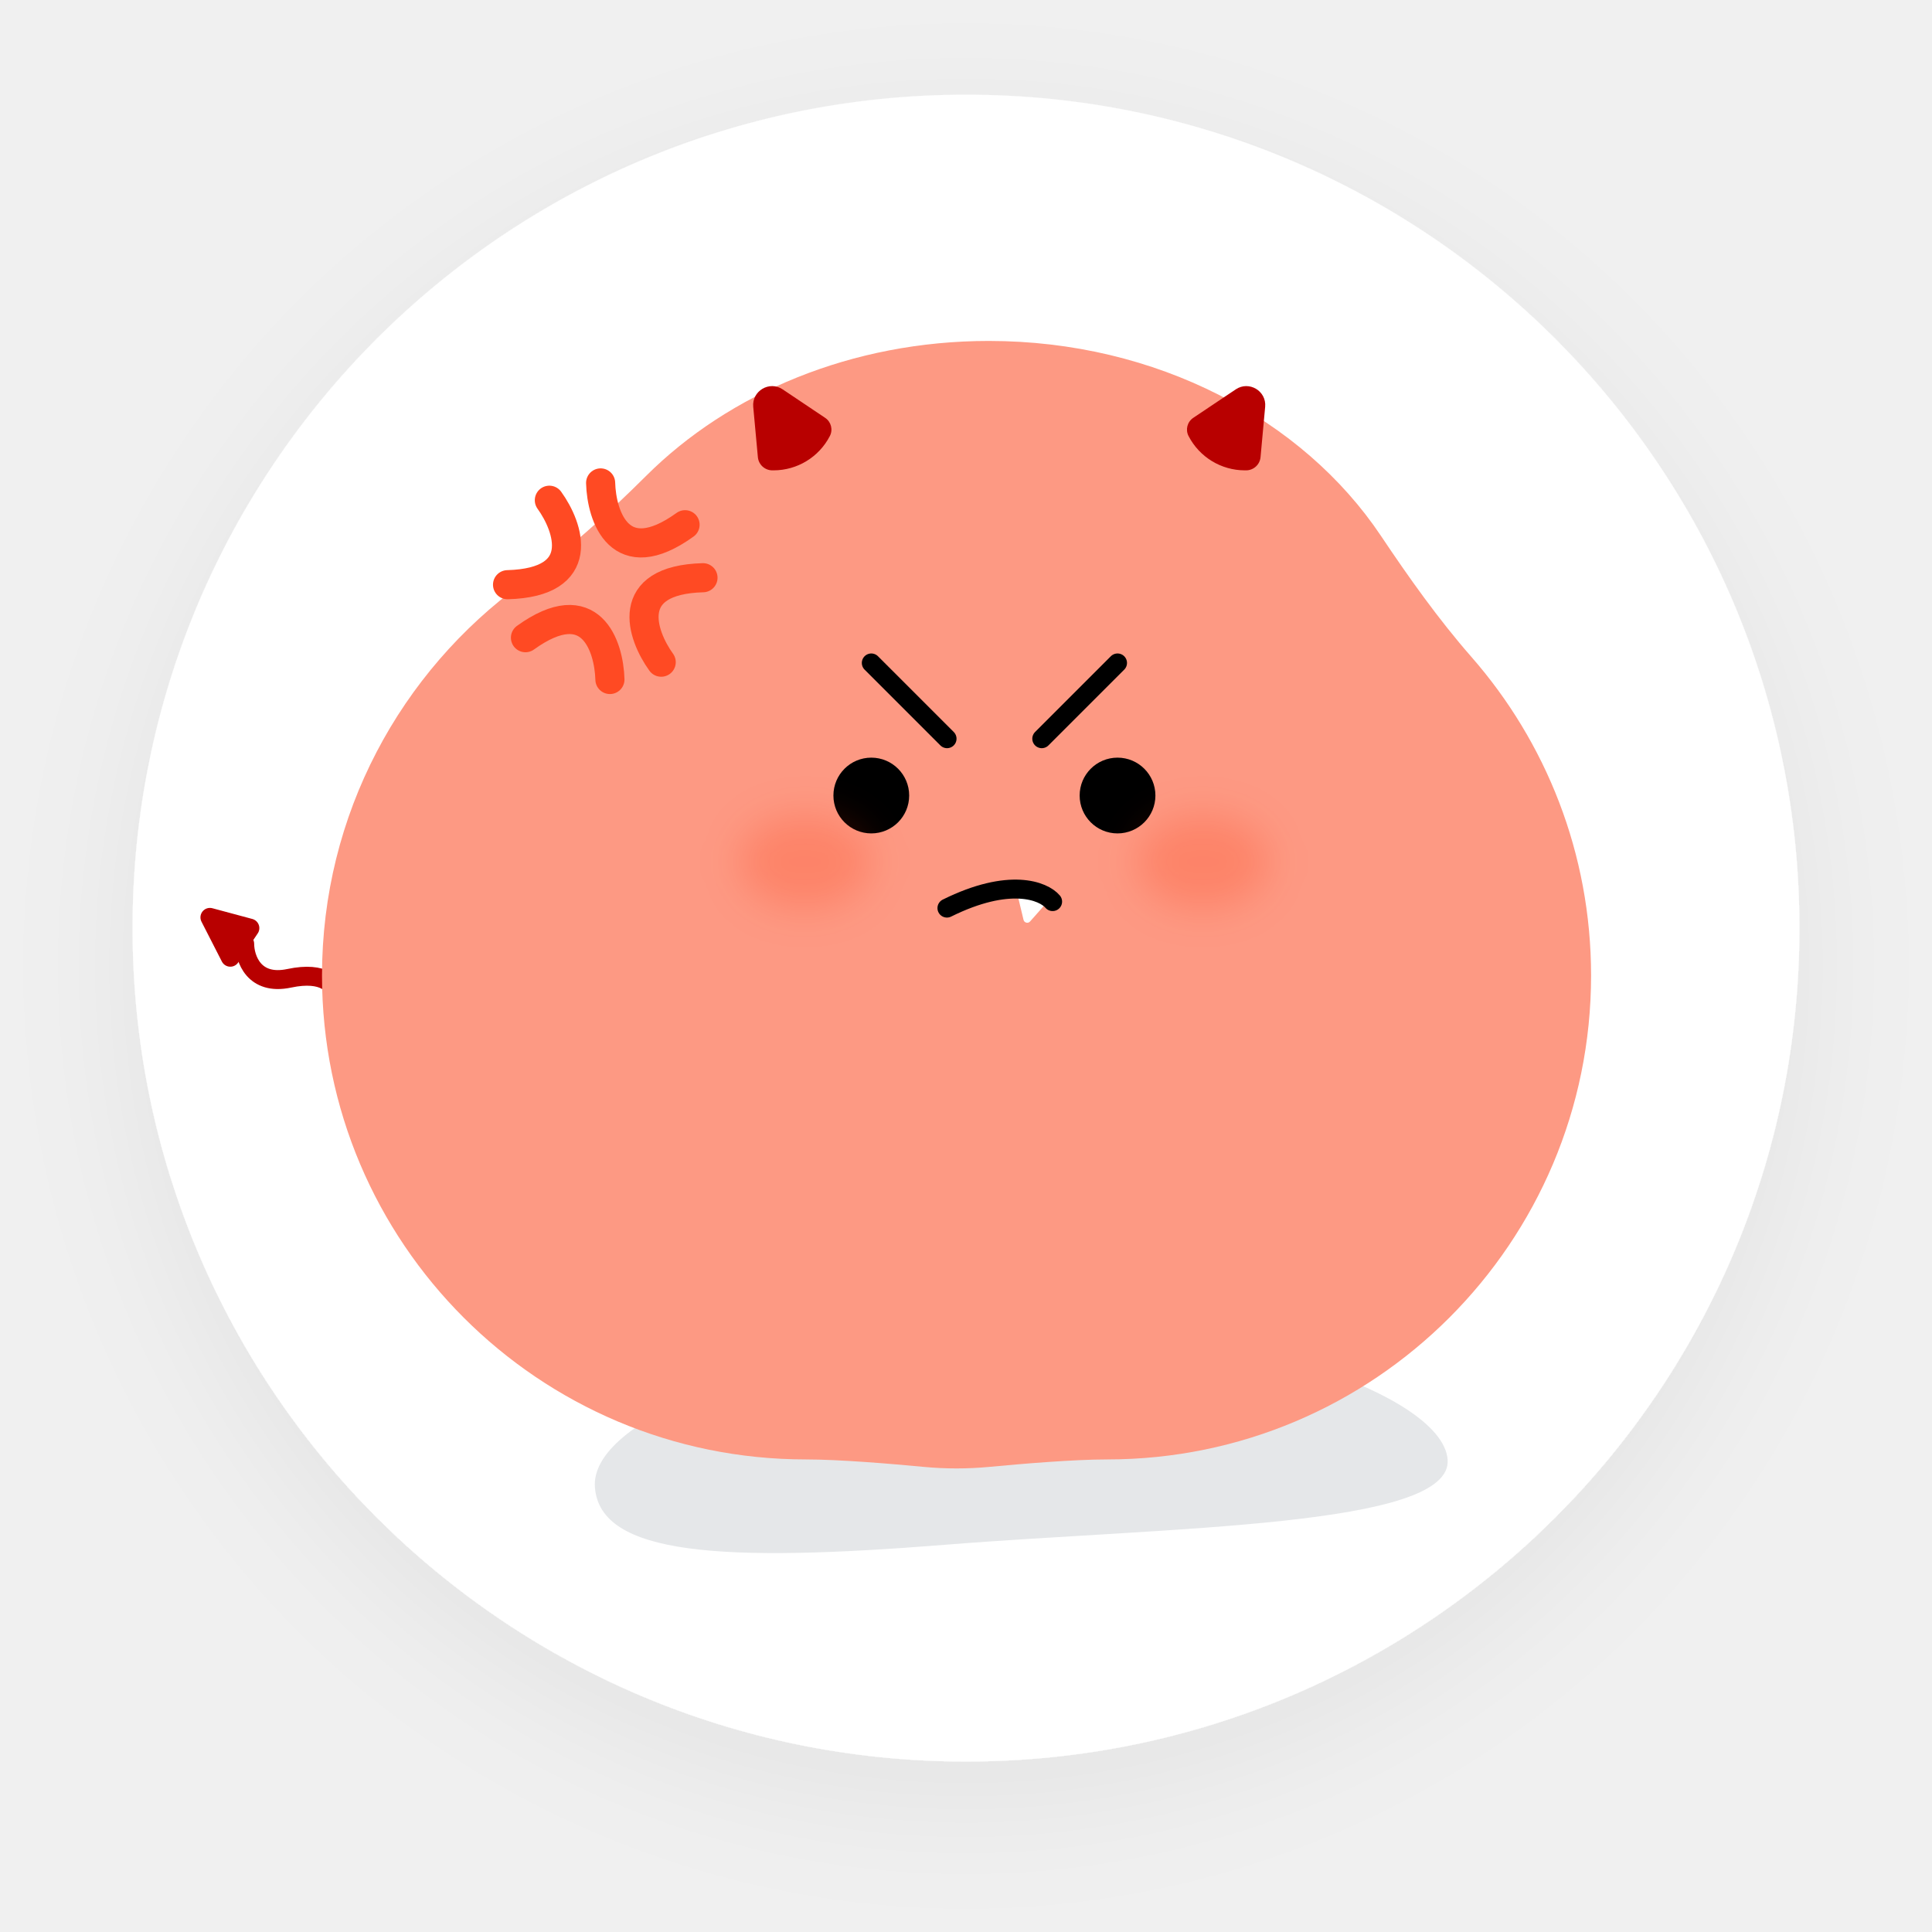
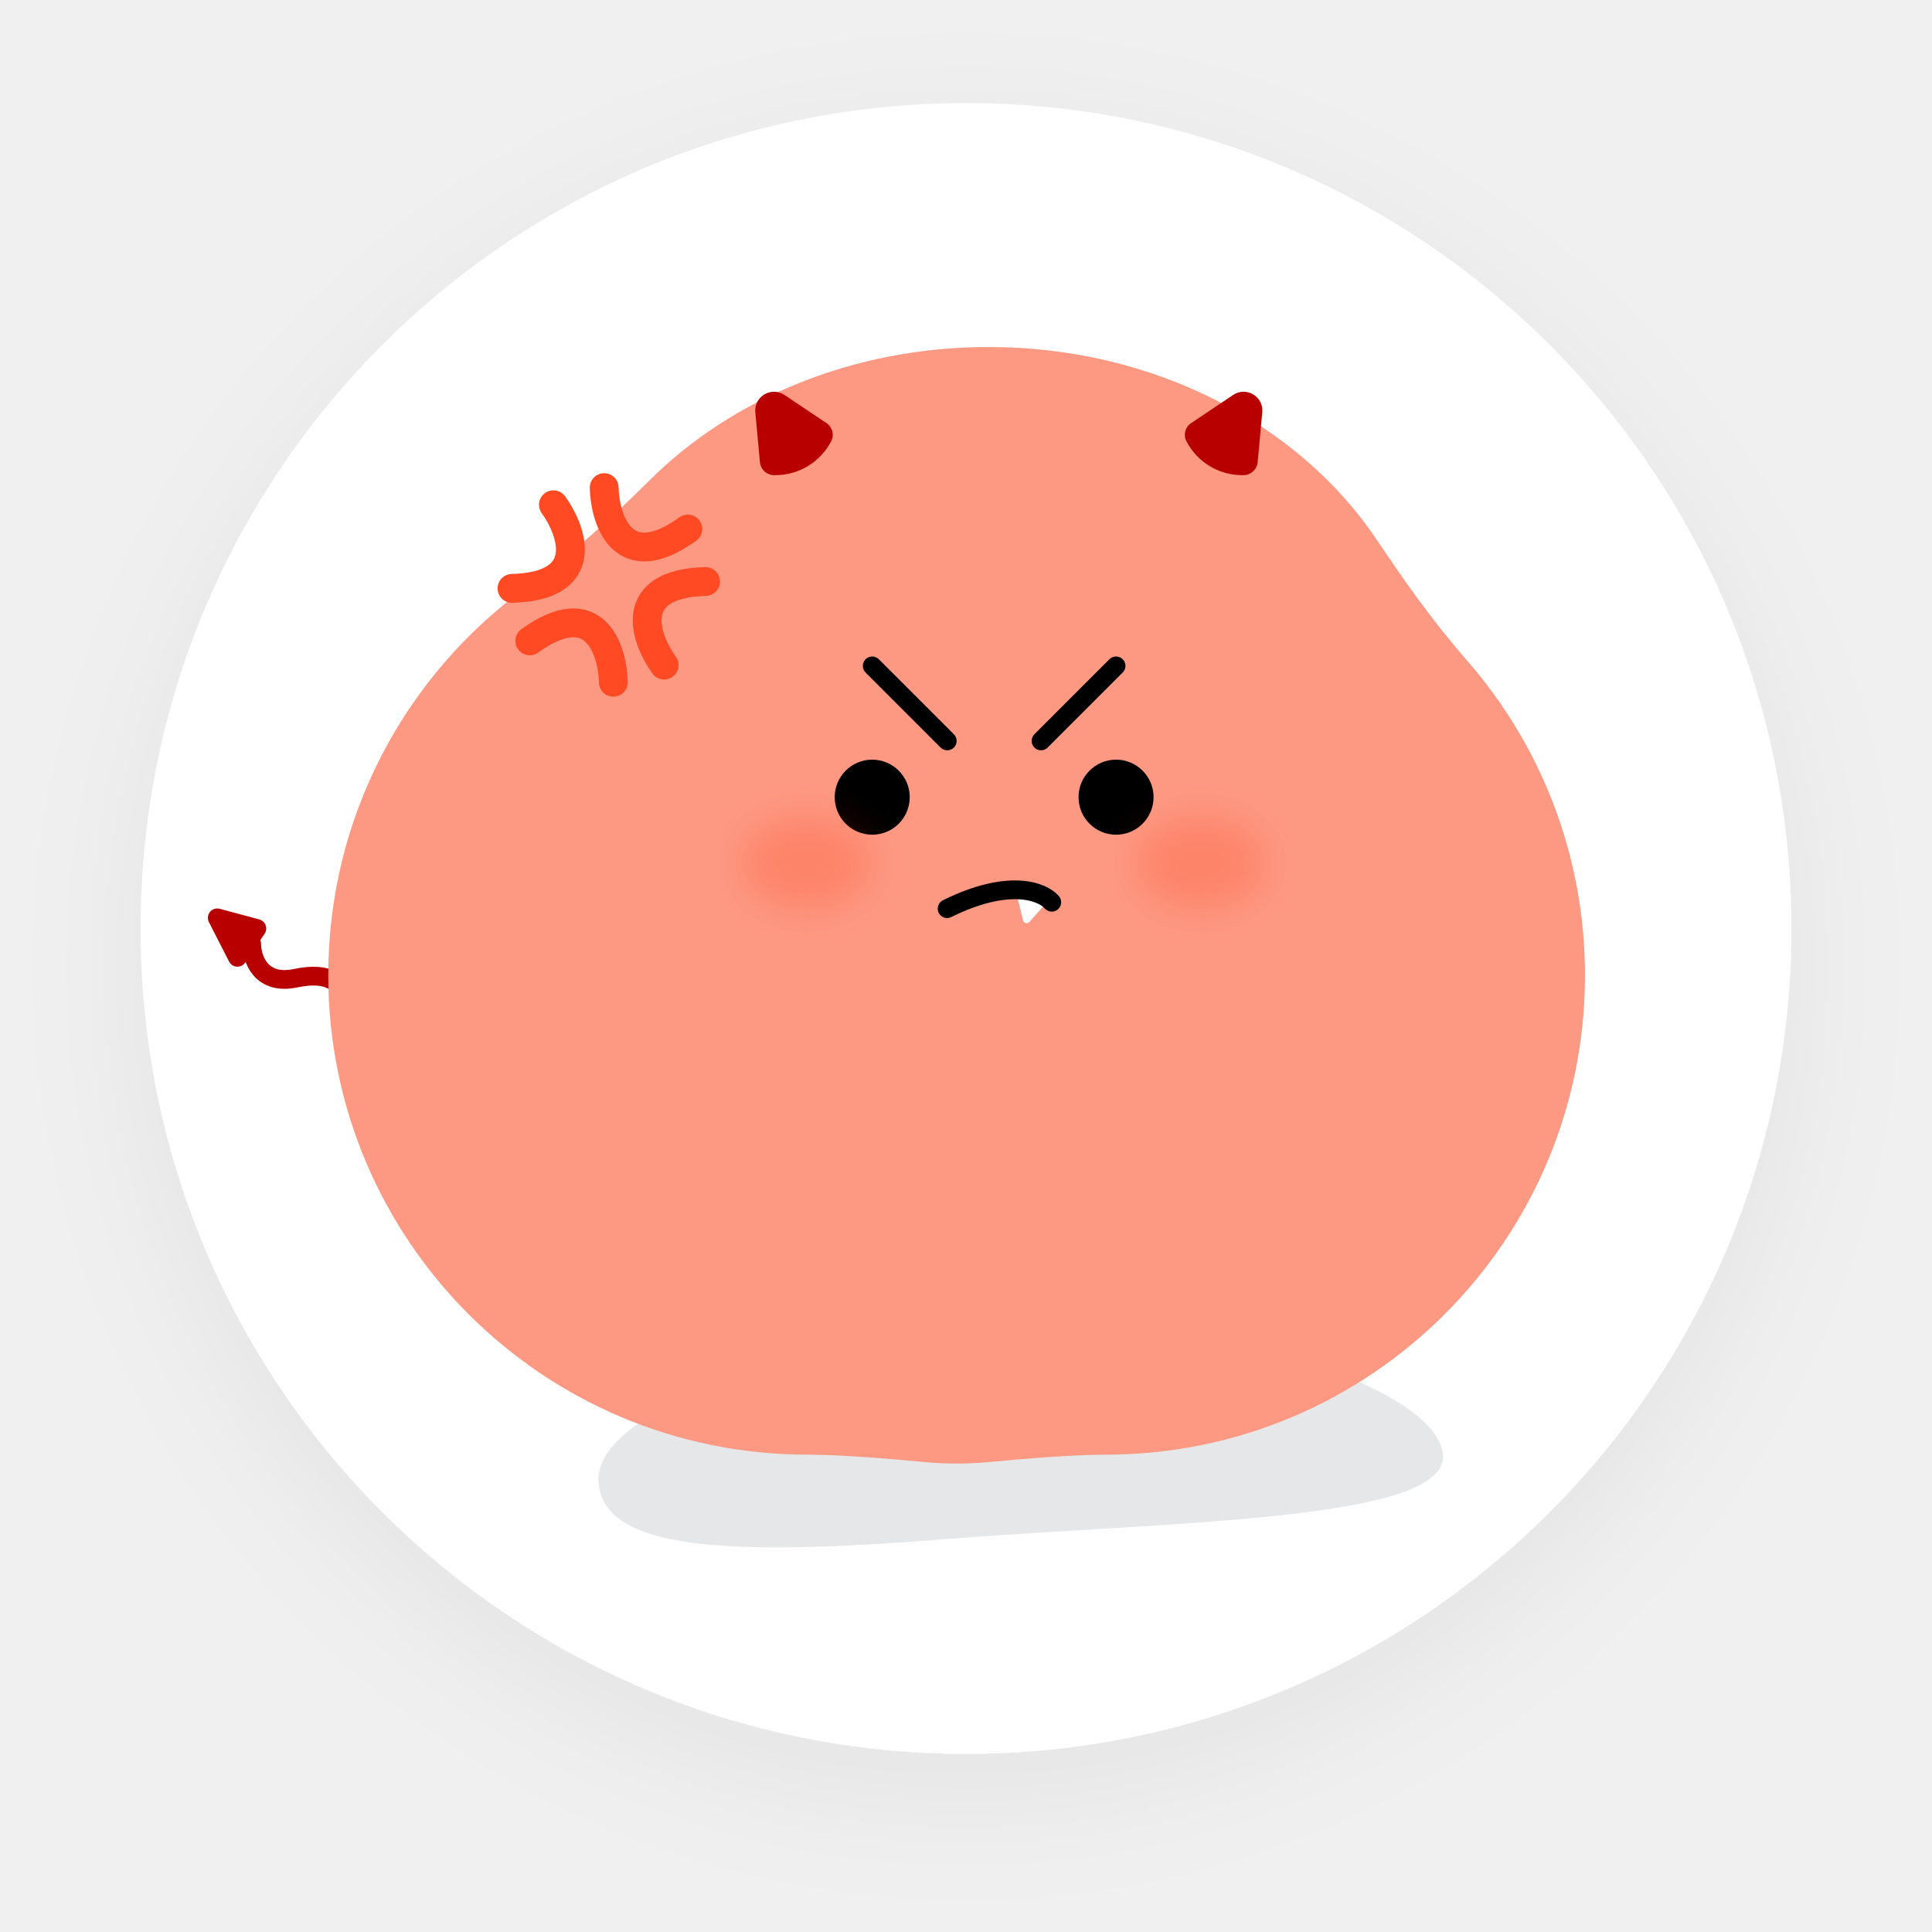
- <svg xmlns="http://www.w3.org/2000/svg" width="102" height="102" viewBox="0 0 102 102" fill="none">
-   <g filter="url(#filter0_d_2123_3713)">
-     <circle cx="51" cy="49" r="44" fill="white" />
+ <svg xmlns="http://www.w3.org/2000/svg" width="103" height="103" viewBox="0 0 103 103" fill="none">
+   <g filter="url(#filter0_d_959_3067)">
+     <circle cx="51.5" cy="49.5" r="44" fill="white" />
  </g>
-   <path d="M17.769 52.49C17.717 52.043 17.146 51.251 15.272 51.649C13.399 52.047 12.922 50.601 12.918 49.828" stroke="#B80000" stroke-linecap="round" stroke-linejoin="round" />
-   <path d="M76.427 77.054C76.713 80.633 61.764 80.608 49.927 81.554C38.091 82.5 31.695 82.112 31.409 78.534C31.123 74.956 40.487 71.288 52.323 70.342C64.16 69.396 76.141 73.476 76.427 77.054Z" fill="#848B94" fill-opacity="0.21" />
-   <path d="M52.204 18C61.059 18 68.786 22.137 72.899 28.279C74.378 30.486 75.93 32.679 77.68 34.678C81.615 39.172 84.001 45.057 84.001 51.5C84.001 65.611 72.561 77.051 58.45 77.051C56.699 77.051 53.994 77.277 52.235 77.444C51.081 77.553 49.92 77.553 48.766 77.444C47.007 77.277 44.302 77.051 42.551 77.051C28.44 77.051 17 65.611 17 51.5C17 42.988 21.163 35.448 27.564 30.805C29.9 29.111 32.073 27.157 34.116 25.12C38.49 20.761 44.971 18 52.204 18Z" fill="#FD9983" />
-   <circle cx="46" cy="42" r="2" fill="black" />
-   <circle cx="59" cy="42" r="2" fill="black" />
-   <g filter="url(#filter1_f_2123_3713)">
-     <ellipse cx="63.5" cy="45.5" rx="3.5" ry="2.5" fill="#FF2E00" fill-opacity="0.2" />
+   <path d="M18.269 52.99C18.217 52.543 17.646 51.751 15.772 52.149C13.899 52.547 13.422 51.101 13.418 50.328" stroke="#B80000" stroke-linecap="round" stroke-linejoin="round" />
+   <path d="M76.927 77.554C77.213 81.133 62.264 81.108 50.427 82.054C38.591 83 32.195 82.612 31.909 79.034C31.623 75.456 40.987 71.788 52.823 70.842C64.66 69.896 76.641 73.976 76.927 77.554Z" fill="#848B94" fill-opacity="0.21" />
+   <path d="M52.703 18.5C61.558 18.5 69.285 22.637 73.399 28.779C74.877 30.986 76.43 33.179 78.18 35.178C82.115 39.672 84.5 45.557 84.5 52C84.5 66.111 73.061 77.551 58.949 77.551C57.198 77.551 54.494 77.777 52.735 77.944C51.58 78.053 50.42 78.053 49.265 77.944C47.506 77.777 44.801 77.551 43.051 77.551C28.939 77.551 17.5 66.111 17.5 52C17.5 43.488 21.663 35.948 28.064 31.305C30.4 29.611 32.572 27.657 34.616 25.62C38.989 21.261 45.47 18.5 52.703 18.5Z" fill="#FD9983" />
+   <circle cx="46.5" cy="42.5" r="2" fill="black" />
+   <circle cx="59.5" cy="42.5" r="2" fill="black" />
+   <g filter="url(#filter1_f_959_3067)">
+     <ellipse cx="64" cy="46" rx="3.5" ry="2.5" fill="#FF2E00" fill-opacity="0.2" />
  </g>
-   <g filter="url(#filter2_f_2123_3713)">
-     <ellipse cx="42.5" cy="45.5" rx="3.5" ry="2.5" fill="#FF2E00" fill-opacity="0.2" />
+   <g filter="url(#filter2_f_959_3067)">
+     <ellipse cx="43" cy="46" rx="3.5" ry="2.5" fill="#FF2E00" fill-opacity="0.2" />
  </g>
-   <path d="M46 35L50 39" stroke="black" stroke-linecap="round" stroke-linejoin="round" />
-   <path d="M59 35L55 39" stroke="black" stroke-linecap="round" stroke-linejoin="round" />
-   <path d="M31.71 25.496C31.758 27.267 32.718 30.189 36.168 27.703" stroke="#FF4A23" stroke-width="1.537" stroke-linecap="round" stroke-linejoin="round" />
-   <path d="M29.003 26.41C30.039 27.848 31.048 30.753 26.796 30.869" stroke="#FF4A23" stroke-width="1.537" stroke-linecap="round" stroke-linejoin="round" />
-   <path d="M34.908 34.96C33.872 33.522 32.863 30.617 37.114 30.501" stroke="#FF4A23" stroke-width="1.537" stroke-linecap="round" stroke-linejoin="round" />
-   <path d="M32.201 35.874C32.152 34.103 31.193 31.181 27.742 33.667" stroke="#FF4A23" stroke-width="1.537" stroke-linecap="round" stroke-linejoin="round" />
-   <path d="M66.794 21.478C66.872 20.64 65.941 20.087 65.242 20.556L62.997 22.061C62.682 22.272 62.576 22.685 62.75 23.021C63.325 24.134 64.473 24.832 65.725 24.832L65.786 24.832C66.183 24.832 66.514 24.53 66.55 24.135L66.794 21.478Z" fill="#B80000" />
-   <path d="M39.767 21.478C39.69 20.64 40.621 20.087 41.32 20.556L43.565 22.061C43.88 22.272 43.986 22.685 43.812 23.021C43.237 24.134 42.089 24.832 40.837 24.832L40.776 24.832C40.379 24.832 40.048 24.53 40.012 24.135L39.767 21.478Z" fill="#B80000" />
-   <path d="M13.192 49L11.083 48.433L12.159 50.537L13.192 49Z" fill="#B80000" stroke="#B80000" stroke-linecap="round" stroke-linejoin="round" />
-   <path d="M54.381 48.65C54.274 48.771 54.075 48.721 54.037 48.563L53.746 47.345C53.712 47.199 53.844 47.068 53.99 47.105L55.111 47.386C55.257 47.422 55.312 47.6 55.212 47.712L54.381 48.65Z" fill="white" />
-   <path d="M55.573 47.6C55.09 47.032 53.298 46.306 49.993 47.943" stroke="black" stroke-linecap="round" stroke-linejoin="round" />
+   <path d="M46.5 35.5L50.5 39.5" stroke="black" stroke-linecap="round" stroke-linejoin="round" />
+   <path d="M59.5 35.5L55.5 39.5" stroke="black" stroke-linecap="round" stroke-linejoin="round" />
+   <path d="M32.21 25.996C32.258 27.767 33.218 30.689 36.668 28.203" stroke="#FF4A23" stroke-width="1.537" stroke-linecap="round" stroke-linejoin="round" />
+   <path d="M29.503 26.91C30.539 28.348 31.548 31.253 27.296 31.369" stroke="#FF4A23" stroke-width="1.537" stroke-linecap="round" stroke-linejoin="round" />
+   <path d="M35.407 35.46C34.371 34.022 33.362 31.117 37.614 31.001" stroke="#FF4A23" stroke-width="1.537" stroke-linecap="round" stroke-linejoin="round" />
+   <path d="M32.7 36.374C32.652 34.603 31.692 31.681 28.242 34.167" stroke="#FF4A23" stroke-width="1.537" stroke-linecap="round" stroke-linejoin="round" />
+   <path d="M67.294 21.978C67.372 21.14 66.441 20.587 65.742 21.056L63.497 22.561C63.182 22.772 63.076 23.185 63.25 23.521C63.825 24.634 64.973 25.332 66.225 25.332L66.286 25.332C66.683 25.332 67.014 25.03 67.05 24.635L67.294 21.978Z" fill="#B80000" />
+   <path d="M40.268 21.978C40.191 21.14 41.121 20.587 41.821 21.056L44.066 22.561C44.38 22.772 44.487 23.185 44.313 23.521C43.737 24.634 42.59 25.332 41.337 25.332L41.276 25.332C40.88 25.332 40.549 25.03 40.513 24.635L40.268 21.978Z" fill="#B80000" />
+   <path d="M13.692 49.5L11.583 48.933L12.659 51.037L13.692 49.5Z" fill="#B80000" stroke="#B80000" stroke-linecap="round" stroke-linejoin="round" />
+   <path d="M54.881 49.15C54.774 49.271 54.575 49.221 54.537 49.063L54.246 47.845C54.212 47.699 54.344 47.568 54.49 47.605L55.611 47.886C55.757 47.922 55.812 48.1 55.712 48.212L54.881 49.15Z" fill="white" />
+   <path d="M56.072 48.1C55.589 47.532 53.797 46.806 50.493 48.443" stroke="black" stroke-linecap="round" stroke-linejoin="round" />
  <defs>
-     <filter id="filter0_d_2123_3713" x="0" y="0" width="102" height="102" filterUnits="userSpaceOnUse" color-interpolation-filters="sRGB">
+     <filter id="filter0_d_959_3067" x="0.5" y="0.5" width="102" height="102" filterUnits="userSpaceOnUse" color-interpolation-filters="sRGB">
      <feFlood flood-opacity="0" result="BackgroundImageFix" />
      <feColorMatrix in="SourceAlpha" type="matrix" values="0 0 0 0 0 0 0 0 0 0 0 0 0 0 0 0 0 0 127 0" result="hardAlpha" />
      <feOffset dy="2" />
      <feGaussianBlur stdDeviation="3.5" />
      <feComposite in2="hardAlpha" operator="out" />
      <feColorMatrix type="matrix" values="0 0 0 0 0 0 0 0 0 0 0 0 0 0 0 0 0 0 0.05 0" />
-       <feBlend mode="normal" in2="BackgroundImageFix" result="effect1_dropShadow_2123_3713" />
-       <feBlend mode="normal" in="SourceGraphic" in2="effect1_dropShadow_2123_3713" result="shape" />
+       <feBlend mode="normal" in2="BackgroundImageFix" result="effect1_dropShadow_959_3067" />
+       <feBlend mode="normal" in="SourceGraphic" in2="effect1_dropShadow_959_3067" result="shape" />
    </filter>
-     <filter id="filter1_f_2123_3713" x="58" y="41" width="11" height="9" filterUnits="userSpaceOnUse" color-interpolation-filters="sRGB">
+     <filter id="filter1_f_959_3067" x="58.5" y="41.5" width="11" height="9" filterUnits="userSpaceOnUse" color-interpolation-filters="sRGB">
      <feFlood flood-opacity="0" result="BackgroundImageFix" />
      <feBlend mode="normal" in="SourceGraphic" in2="BackgroundImageFix" result="shape" />
-       <feGaussianBlur stdDeviation="1" result="effect1_foregroundBlur_2123_3713" />
+       <feGaussianBlur stdDeviation="1" result="effect1_foregroundBlur_959_3067" />
    </filter>
-     <filter id="filter2_f_2123_3713" x="37" y="41" width="11" height="9" filterUnits="userSpaceOnUse" color-interpolation-filters="sRGB">
+     <filter id="filter2_f_959_3067" x="37.5" y="41.5" width="11" height="9" filterUnits="userSpaceOnUse" color-interpolation-filters="sRGB">
      <feFlood flood-opacity="0" result="BackgroundImageFix" />
      <feBlend mode="normal" in="SourceGraphic" in2="BackgroundImageFix" result="shape" />
-       <feGaussianBlur stdDeviation="1" result="effect1_foregroundBlur_2123_3713" />
+       <feGaussianBlur stdDeviation="1" result="effect1_foregroundBlur_959_3067" />
    </filter>
  </defs>
</svg>
